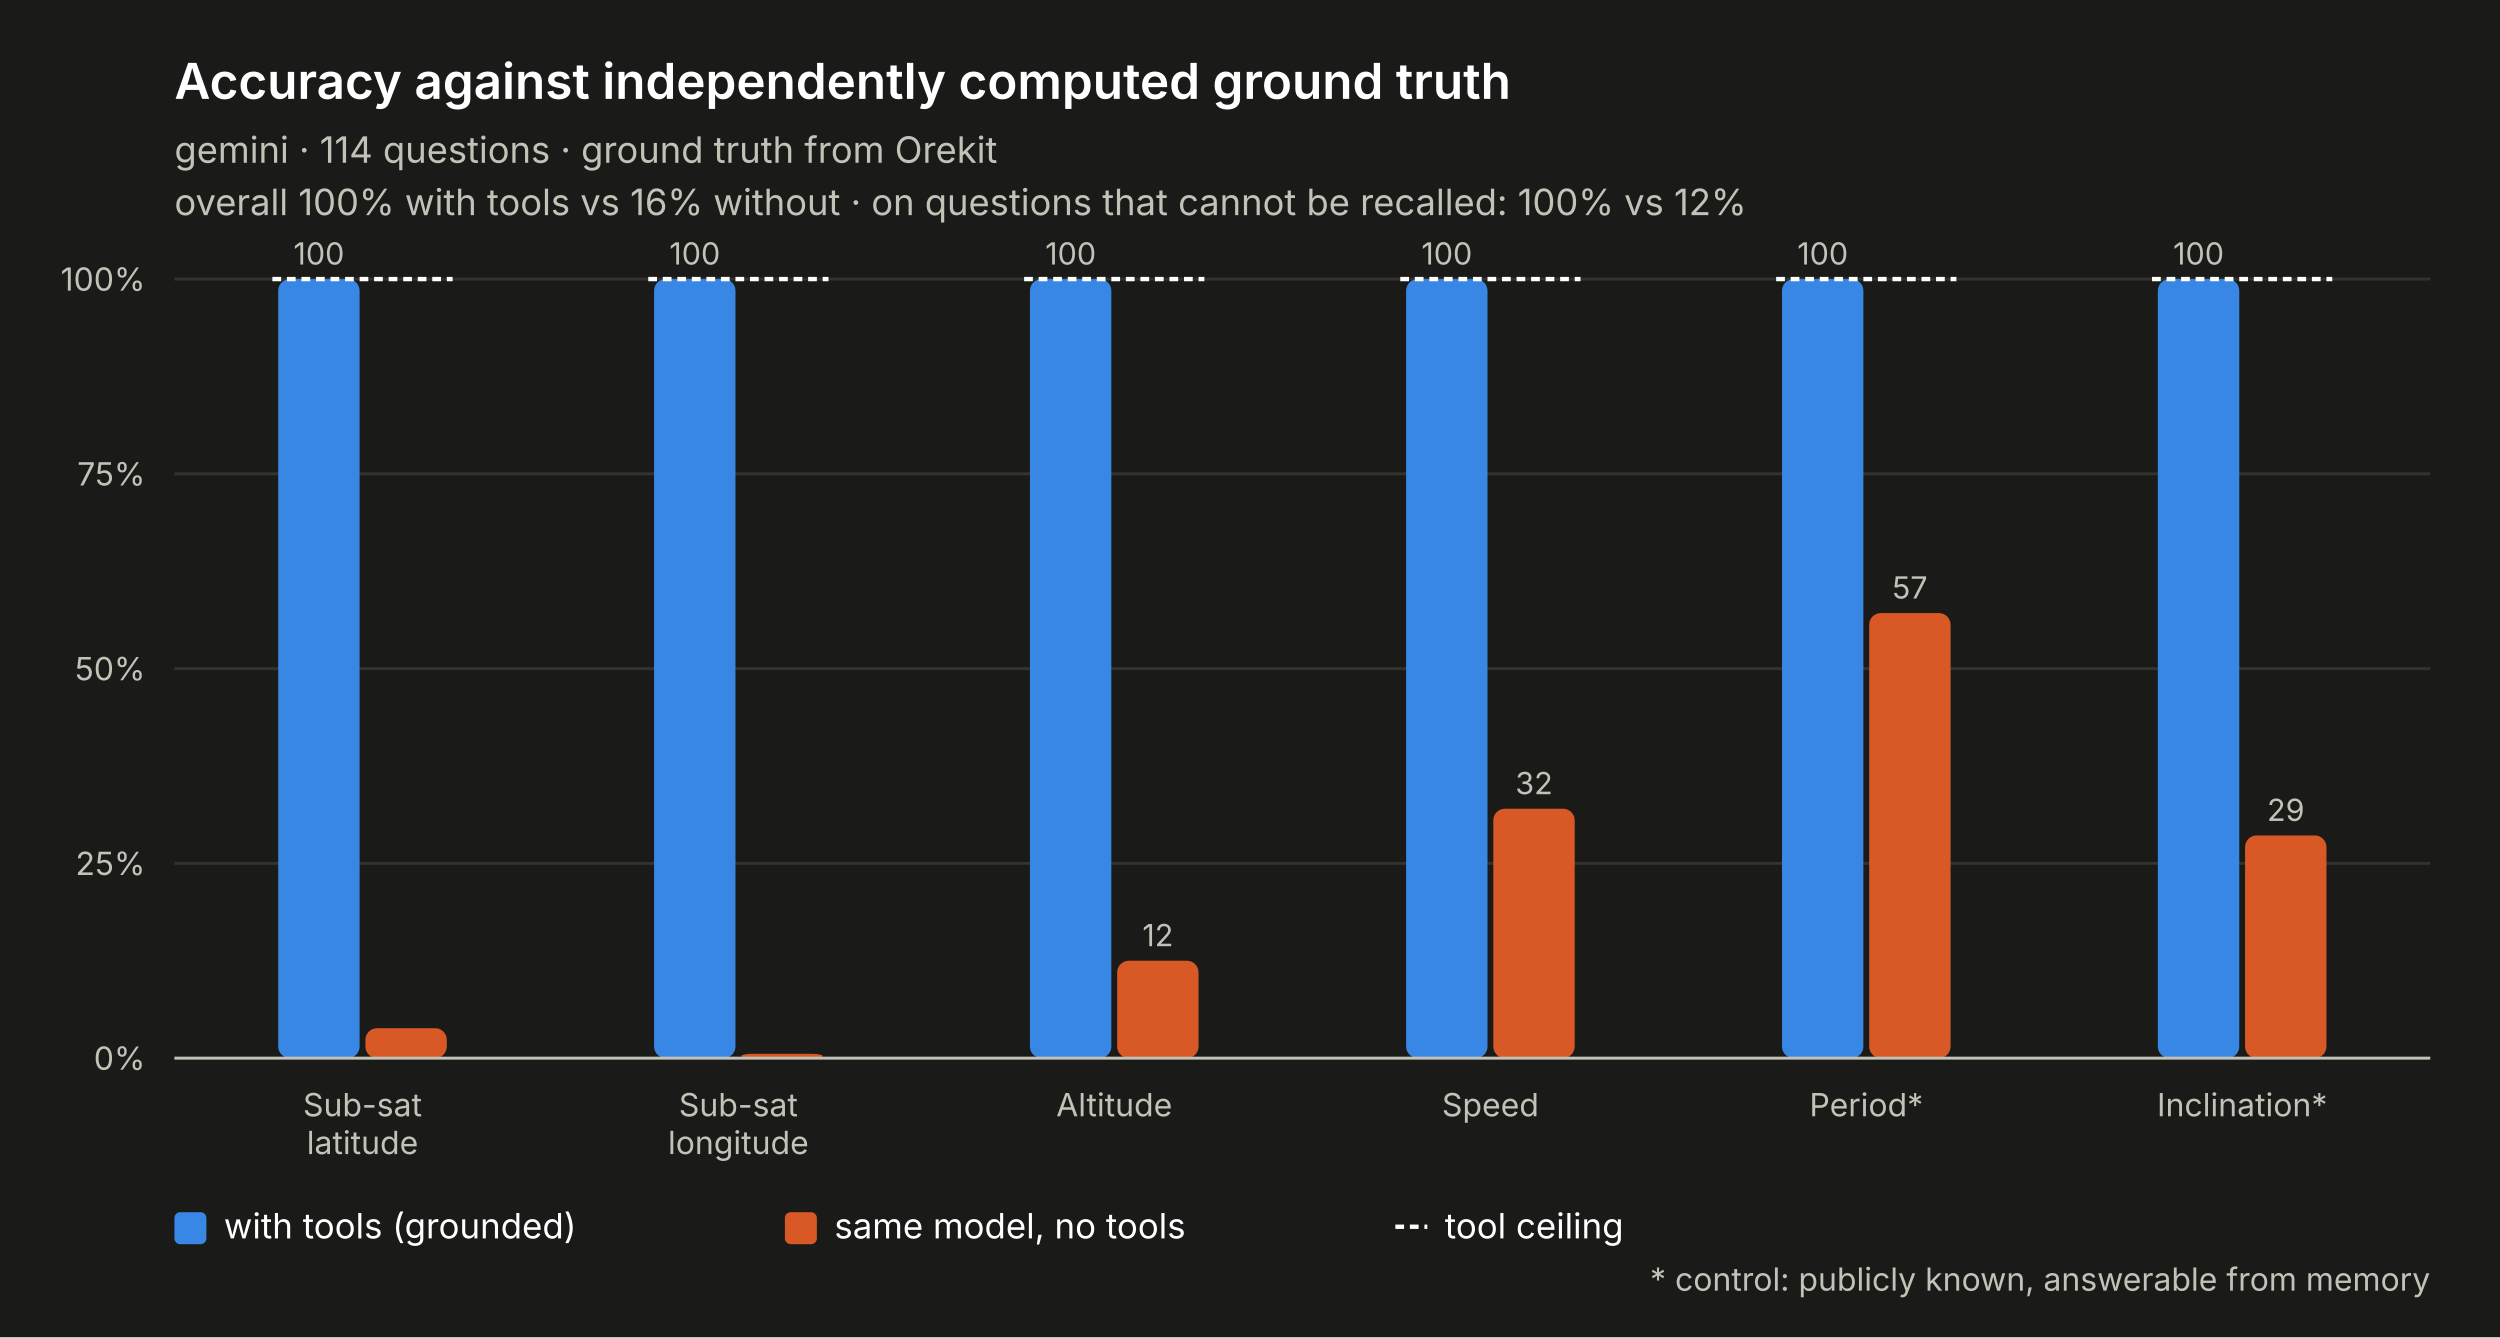
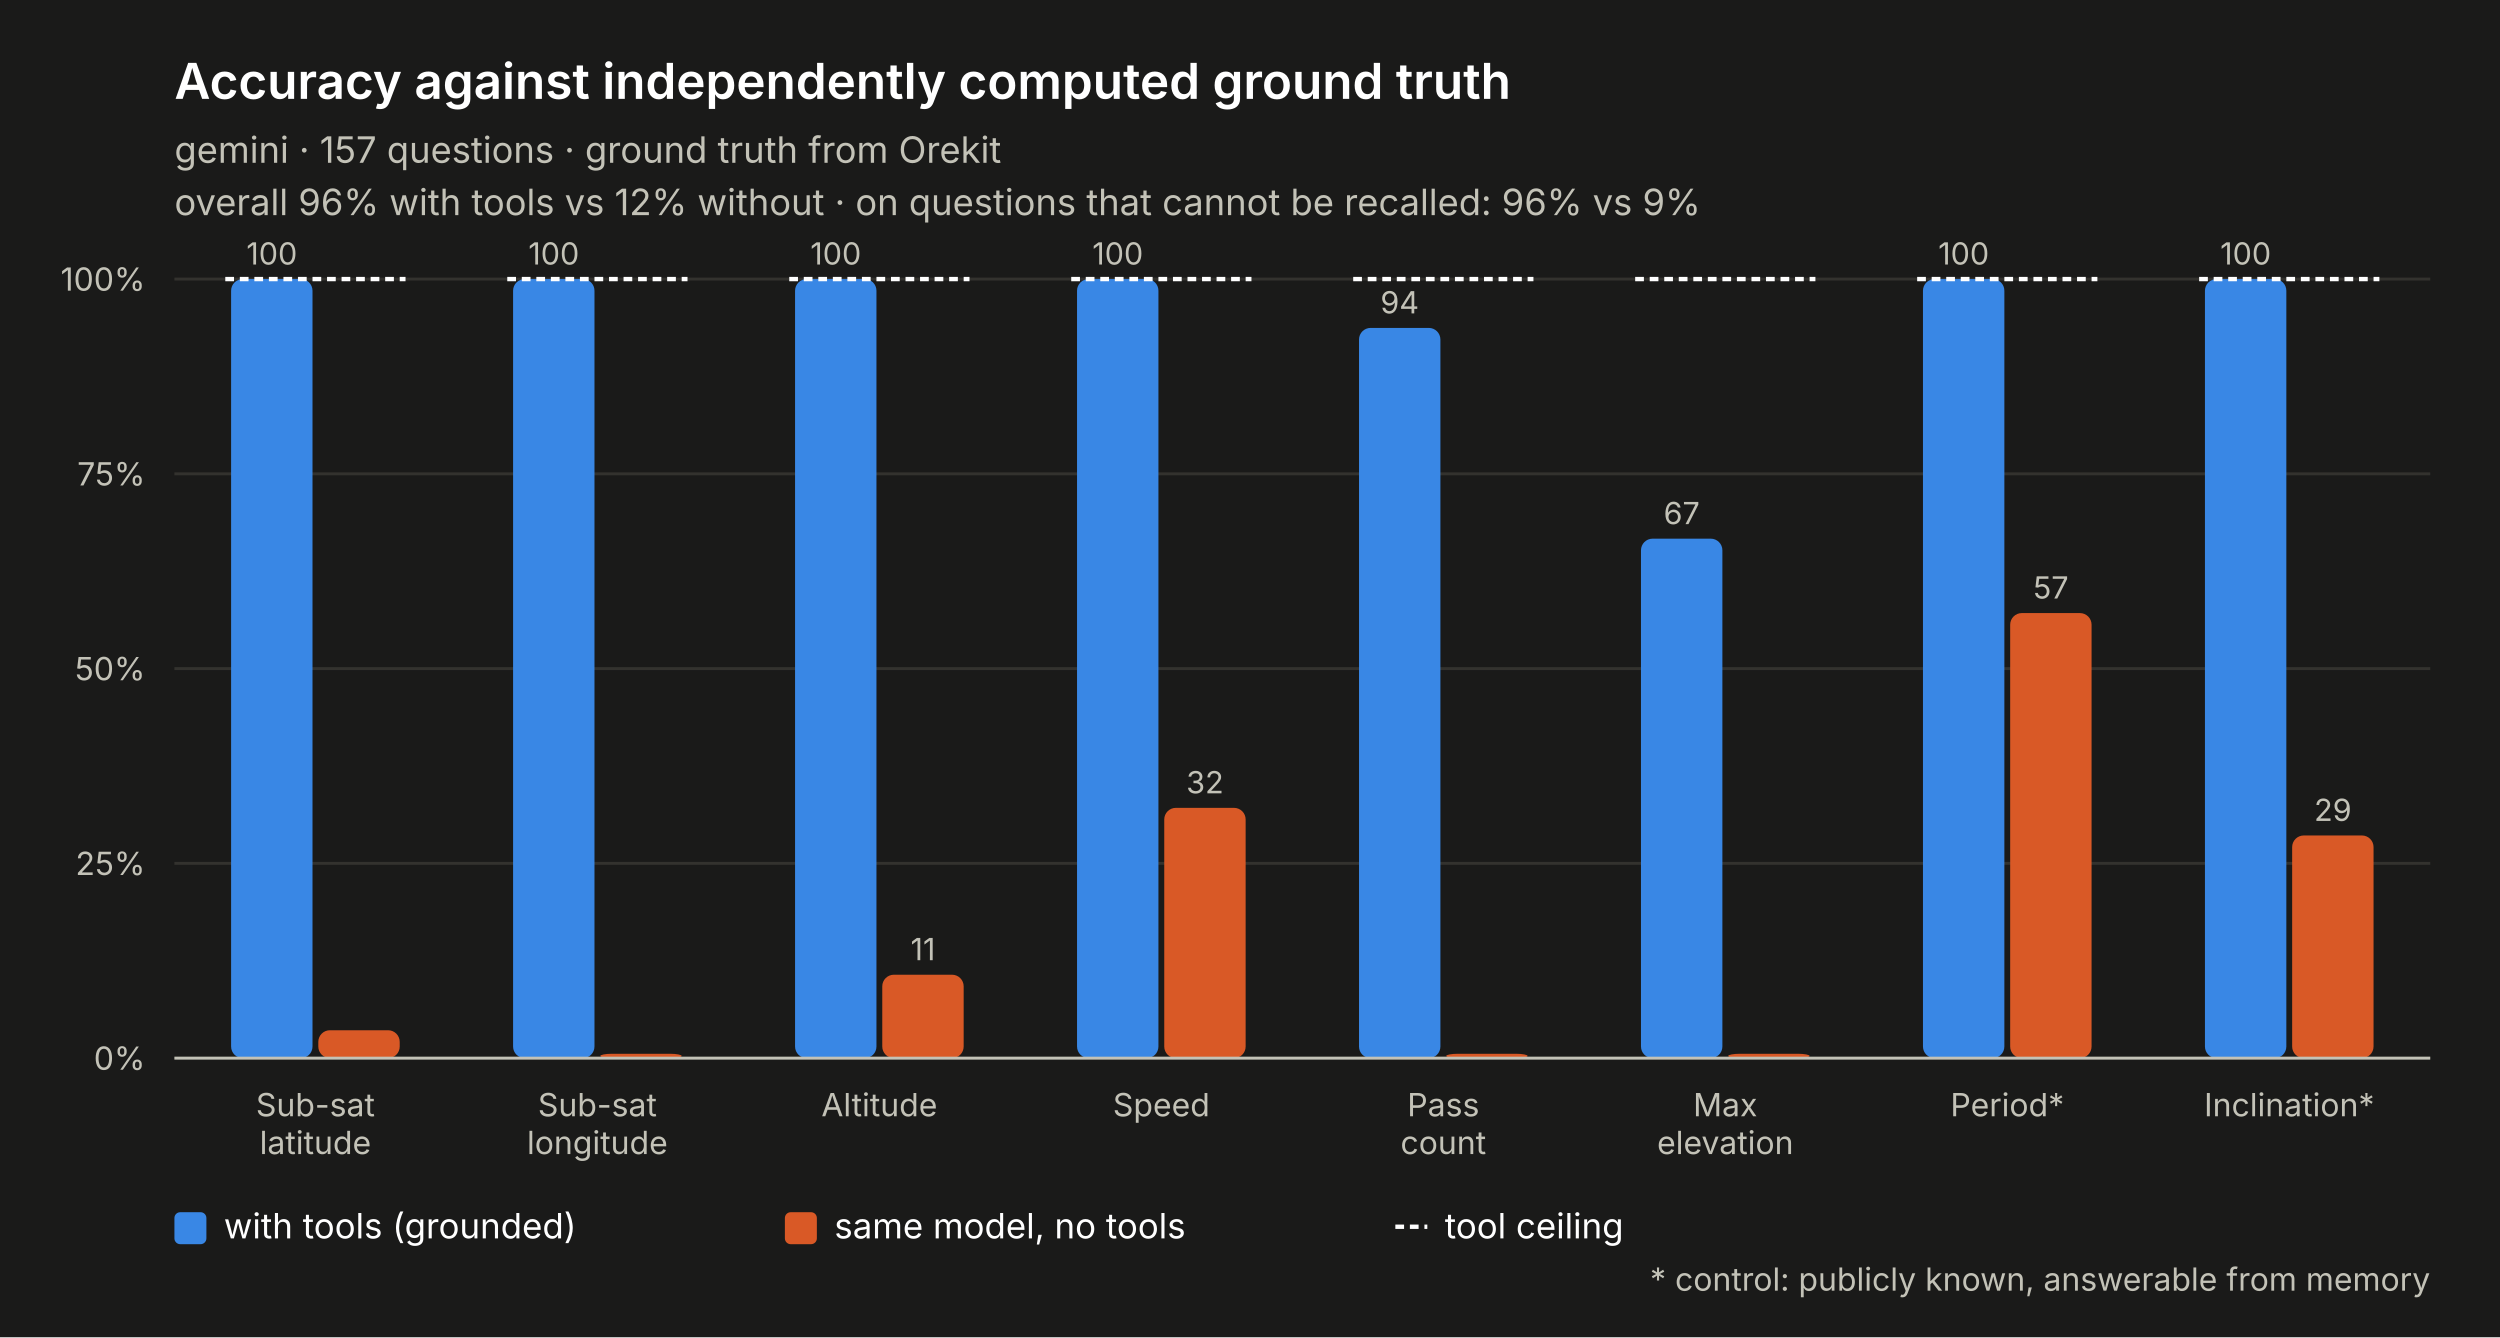
<svg xmlns="http://www.w3.org/2000/svg" width="860" height="460" viewBox="0 0 860 460" font-family="system-ui,-apple-system,Segoe UI,sans-serif">
  <rect width="860" height="460" fill="#1a1a19" />
  <text x="60" y="34" fill="#ffffff" font-size="17" font-weight="600">Accuracy against independently computed ground truth</text>
-   <text x="60" y="56" fill="#c3c2b7" font-size="12.5">gemini · 114 questions · ground truth from Orekit</text>
-   <text x="60" y="74" fill="#c3c2b7" font-size="12.5">overall 100% with tools vs 16% without · on questions that cannot be recalled: 100% vs 12%</text>
+   <text x="60" y="56" fill="#c3c2b7" font-size="12.5">gemini · 157 questions · ground truth from Orekit</text>
+   <text x="60" y="74" fill="#c3c2b7" font-size="12.5">overall 96% with tools vs 12% without · on questions that cannot be recalled: 96% vs 9%</text>
  <line x1="60" y1="364.0" x2="836" y2="364.0" stroke="#33322e" stroke-width="1" />
  <text x="50" y="368.0" fill="#c3c2b7" font-size="11" text-anchor="end">0%</text>
  <line x1="60" y1="297.0" x2="836" y2="297.0" stroke="#33322e" stroke-width="1" />
  <text x="50" y="301.0" fill="#c3c2b7" font-size="11" text-anchor="end">25%</text>
  <line x1="60" y1="230.0" x2="836" y2="230.0" stroke="#33322e" stroke-width="1" />
  <text x="50" y="234.0" fill="#c3c2b7" font-size="11" text-anchor="end">50%</text>
  <line x1="60" y1="163.0" x2="836" y2="163.0" stroke="#33322e" stroke-width="1" />
  <text x="50" y="167.0" fill="#c3c2b7" font-size="11" text-anchor="end">75%</text>
  <line x1="60" y1="96.0" x2="836" y2="96.0" stroke="#33322e" stroke-width="1" />
  <text x="50" y="100.0" fill="#c3c2b7" font-size="11" text-anchor="end">100%</text>
-   <rect x="95.7" y="96.0" width="28.0" height="268.0" fill="#3987e5" rx="4" />
-   <text x="109.7" y="91.0" fill="#c3c2b7" font-size="10.5" text-anchor="middle">100</text>
-   <rect x="125.7" y="353.7" width="28.0" height="10.3" fill="#d95926" rx="4" />
-   <line x1="93.7" y1="96.0" x2="155.7" y2="96.0" stroke="#ffffff" stroke-width="1.5" stroke-dasharray="3 2" />
-   <text x="124.7" y="384" fill="#c3c2b7" font-size="11" text-anchor="middle">Sub-sat</text>
-   <text x="124.7" y="397" fill="#c3c2b7" font-size="11" text-anchor="middle">latitude</text>
-   <rect x="225.0" y="96.0" width="28.0" height="268.0" fill="#3987e5" rx="4" />
-   <text x="239.0" y="91.0" fill="#c3c2b7" font-size="10.5" text-anchor="middle">100</text>
-   <rect x="255.0" y="362.5" width="28.0" height="1.5" fill="#d95926" rx="4" />
-   <line x1="223.0" y1="96.0" x2="285.0" y2="96.0" stroke="#ffffff" stroke-width="1.5" stroke-dasharray="3 2" />
-   <text x="254.0" y="384" fill="#c3c2b7" font-size="11" text-anchor="middle">Sub-sat</text>
-   <text x="254.0" y="397" fill="#c3c2b7" font-size="11" text-anchor="middle">longitude</text>
-   <rect x="354.3" y="96.0" width="28.0" height="268.0" fill="#3987e5" rx="4" />
-   <text x="368.3" y="91.0" fill="#c3c2b7" font-size="10.5" text-anchor="middle">100</text>
-   <rect x="384.3" y="330.5" width="28.0" height="33.5" fill="#d95926" rx="4" />
-   <text x="398.3" y="325.5" fill="#c3c2b7" font-size="10.5" text-anchor="middle">12</text>
-   <line x1="352.3" y1="96.0" x2="414.3" y2="96.0" stroke="#ffffff" stroke-width="1.5" stroke-dasharray="3 2" />
-   <text x="383.3" y="384" fill="#c3c2b7" font-size="11" text-anchor="middle">Altitude</text>
-   <rect x="483.7" y="96.0" width="28.0" height="268.0" fill="#3987e5" rx="4" />
-   <text x="497.7" y="91.0" fill="#c3c2b7" font-size="10.5" text-anchor="middle">100</text>
-   <rect x="513.7" y="278.2" width="28.0" height="85.8" fill="#d95926" rx="4" />
-   <text x="527.7" y="273.2" fill="#c3c2b7" font-size="10.5" text-anchor="middle">32</text>
-   <line x1="481.7" y1="96.0" x2="543.7" y2="96.0" stroke="#ffffff" stroke-width="1.5" stroke-dasharray="3 2" />
-   <text x="512.7" y="384" fill="#c3c2b7" font-size="11" text-anchor="middle">Speed</text>
-   <rect x="613.0" y="96.0" width="28.0" height="268.0" fill="#3987e5" rx="4" />
-   <text x="627.0" y="91.0" fill="#c3c2b7" font-size="10.5" text-anchor="middle">100</text>
-   <rect x="643.0" y="210.9" width="28.0" height="153.1" fill="#d95926" rx="4" />
-   <text x="657.0" y="205.9" fill="#c3c2b7" font-size="10.5" text-anchor="middle">57</text>
-   <line x1="611.0" y1="96.0" x2="673.0" y2="96.0" stroke="#ffffff" stroke-width="1.5" stroke-dasharray="3 2" />
-   <text x="642.0" y="384" fill="#c3c2b7" font-size="11" text-anchor="middle">Period*</text>
-   <rect x="742.3" y="96.0" width="28.0" height="268.0" fill="#3987e5" rx="4" />
-   <text x="756.3" y="91.0" fill="#c3c2b7" font-size="10.5" text-anchor="middle">100</text>
-   <rect x="772.3" y="287.4" width="28.0" height="76.6" fill="#d95926" rx="4" />
-   <text x="786.3" y="282.4" fill="#c3c2b7" font-size="10.5" text-anchor="middle">29</text>
-   <line x1="740.3" y1="96.0" x2="802.3" y2="96.0" stroke="#ffffff" stroke-width="1.5" stroke-dasharray="3 2" />
-   <text x="771.3" y="384" fill="#c3c2b7" font-size="11" text-anchor="middle">Inclination*</text>
+   <rect x="79.5" y="96.0" width="28.0" height="268.0" fill="#3987e5" rx="4" />
+   <text x="93.5" y="91.0" fill="#c3c2b7" font-size="10.5" text-anchor="middle">100</text>
+   <rect x="109.5" y="354.4" width="28.0" height="9.6" fill="#d95926" rx="4" />
+   <line x1="77.5" y1="96.0" x2="139.5" y2="96.0" stroke="#ffffff" stroke-width="1.5" stroke-dasharray="3 2" />
+   <text x="108.5" y="384" fill="#c3c2b7" font-size="11" text-anchor="middle">Sub-sat</text>
+   <text x="108.5" y="397" fill="#c3c2b7" font-size="11" text-anchor="middle">latitude</text>
+   <rect x="176.5" y="96.0" width="28.0" height="268.0" fill="#3987e5" rx="4" />
+   <text x="190.5" y="91.0" fill="#c3c2b7" font-size="10.5" text-anchor="middle">100</text>
+   <rect x="206.5" y="362.5" width="28.0" height="1.5" fill="#d95926" rx="4" />
+   <line x1="174.5" y1="96.0" x2="236.5" y2="96.0" stroke="#ffffff" stroke-width="1.5" stroke-dasharray="3 2" />
+   <text x="205.5" y="384" fill="#c3c2b7" font-size="11" text-anchor="middle">Sub-sat</text>
+   <text x="205.5" y="397" fill="#c3c2b7" font-size="11" text-anchor="middle">longitude</text>
+   <rect x="273.5" y="96.0" width="28.0" height="268.0" fill="#3987e5" rx="4" />
+   <text x="287.5" y="91.0" fill="#c3c2b7" font-size="10.5" text-anchor="middle">100</text>
+   <rect x="303.5" y="335.3" width="28.0" height="28.7" fill="#d95926" rx="4" />
+   <text x="317.5" y="330.3" fill="#c3c2b7" font-size="10.5" text-anchor="middle">11</text>
+   <line x1="271.5" y1="96.0" x2="333.5" y2="96.0" stroke="#ffffff" stroke-width="1.5" stroke-dasharray="3 2" />
+   <text x="302.5" y="384" fill="#c3c2b7" font-size="11" text-anchor="middle">Altitude</text>
+   <rect x="370.5" y="96.0" width="28.0" height="268.0" fill="#3987e5" rx="4" />
+   <text x="384.5" y="91.0" fill="#c3c2b7" font-size="10.5" text-anchor="middle">100</text>
+   <rect x="400.5" y="277.9" width="28.0" height="86.1" fill="#d95926" rx="4" />
+   <text x="414.5" y="272.9" fill="#c3c2b7" font-size="10.5" text-anchor="middle">32</text>
+   <line x1="368.5" y1="96.0" x2="430.5" y2="96.0" stroke="#ffffff" stroke-width="1.5" stroke-dasharray="3 2" />
+   <text x="399.5" y="384" fill="#c3c2b7" font-size="11" text-anchor="middle">Speed</text>
+   <rect x="467.5" y="112.8" width="28.0" height="251.2" fill="#3987e5" rx="4" />
+   <text x="481.5" y="107.8" fill="#c3c2b7" font-size="10.5" text-anchor="middle">94</text>
+   <rect x="497.5" y="362.5" width="28.0" height="1.5" fill="#d95926" rx="4" />
+   <line x1="465.5" y1="96.0" x2="527.5" y2="96.0" stroke="#ffffff" stroke-width="1.5" stroke-dasharray="3 2" />
+   <text x="496.5" y="384" fill="#c3c2b7" font-size="11" text-anchor="middle">Pass</text>
+   <text x="496.5" y="397" fill="#c3c2b7" font-size="11" text-anchor="middle">count</text>
+   <rect x="564.5" y="185.3" width="28.0" height="178.7" fill="#3987e5" rx="4" />
+   <text x="578.5" y="180.3" fill="#c3c2b7" font-size="10.5" text-anchor="middle">67</text>
+   <rect x="594.5" y="362.5" width="28.0" height="1.5" fill="#d95926" rx="4" />
+   <line x1="562.5" y1="96.0" x2="624.5" y2="96.0" stroke="#ffffff" stroke-width="1.5" stroke-dasharray="3 2" />
+   <text x="593.5" y="384" fill="#c3c2b7" font-size="11" text-anchor="middle">Max</text>
+   <text x="593.5" y="397" fill="#c3c2b7" font-size="11" text-anchor="middle">elevation</text>
+   <rect x="661.5" y="96.0" width="28.0" height="268.0" fill="#3987e5" rx="4" />
+   <text x="675.5" y="91.0" fill="#c3c2b7" font-size="10.5" text-anchor="middle">100</text>
+   <rect x="691.5" y="210.9" width="28.0" height="153.1" fill="#d95926" rx="4" />
+   <text x="705.5" y="205.9" fill="#c3c2b7" font-size="10.5" text-anchor="middle">57</text>
+   <line x1="659.5" y1="96.0" x2="721.5" y2="96.0" stroke="#ffffff" stroke-width="1.5" stroke-dasharray="3 2" />
+   <text x="690.5" y="384" fill="#c3c2b7" font-size="11" text-anchor="middle">Period*</text>
+   <rect x="758.5" y="96.0" width="28.0" height="268.0" fill="#3987e5" rx="4" />
+   <text x="772.5" y="91.0" fill="#c3c2b7" font-size="10.5" text-anchor="middle">100</text>
+   <rect x="788.5" y="287.4" width="28.0" height="76.6" fill="#d95926" rx="4" />
+   <text x="802.5" y="282.4" fill="#c3c2b7" font-size="10.5" text-anchor="middle">29</text>
+   <line x1="756.5" y1="96.0" x2="818.5" y2="96.0" stroke="#ffffff" stroke-width="1.5" stroke-dasharray="3 2" />
+   <text x="787.5" y="384" fill="#c3c2b7" font-size="11" text-anchor="middle">Inclination*</text>
  <line x1="60" y1="364" x2="836" y2="364" stroke="#c3c2b7" stroke-width="1" />
  <rect x="60" y="417" width="11" height="11" fill="#3987e5" rx="2" />
  <text x="77" y="426" fill="#ffffff" font-size="12">with tools (grounded)</text>
  <rect x="270" y="417" width="11" height="11" fill="#d95926" rx="2" />
  <text x="287" y="426" fill="#ffffff" font-size="12">same model, no tools</text>
  <line x1="480" y1="422" x2="491" y2="422" stroke="#ffffff" stroke-width="1.5" stroke-dasharray="3 2" />
  <text x="497" y="426" fill="#ffffff" font-size="12">tool ceiling</text>
  <text x="836" y="444" fill="#c3c2b7" font-size="11" text-anchor="end">* control: publicly known, answerable from memory</text>
</svg>
